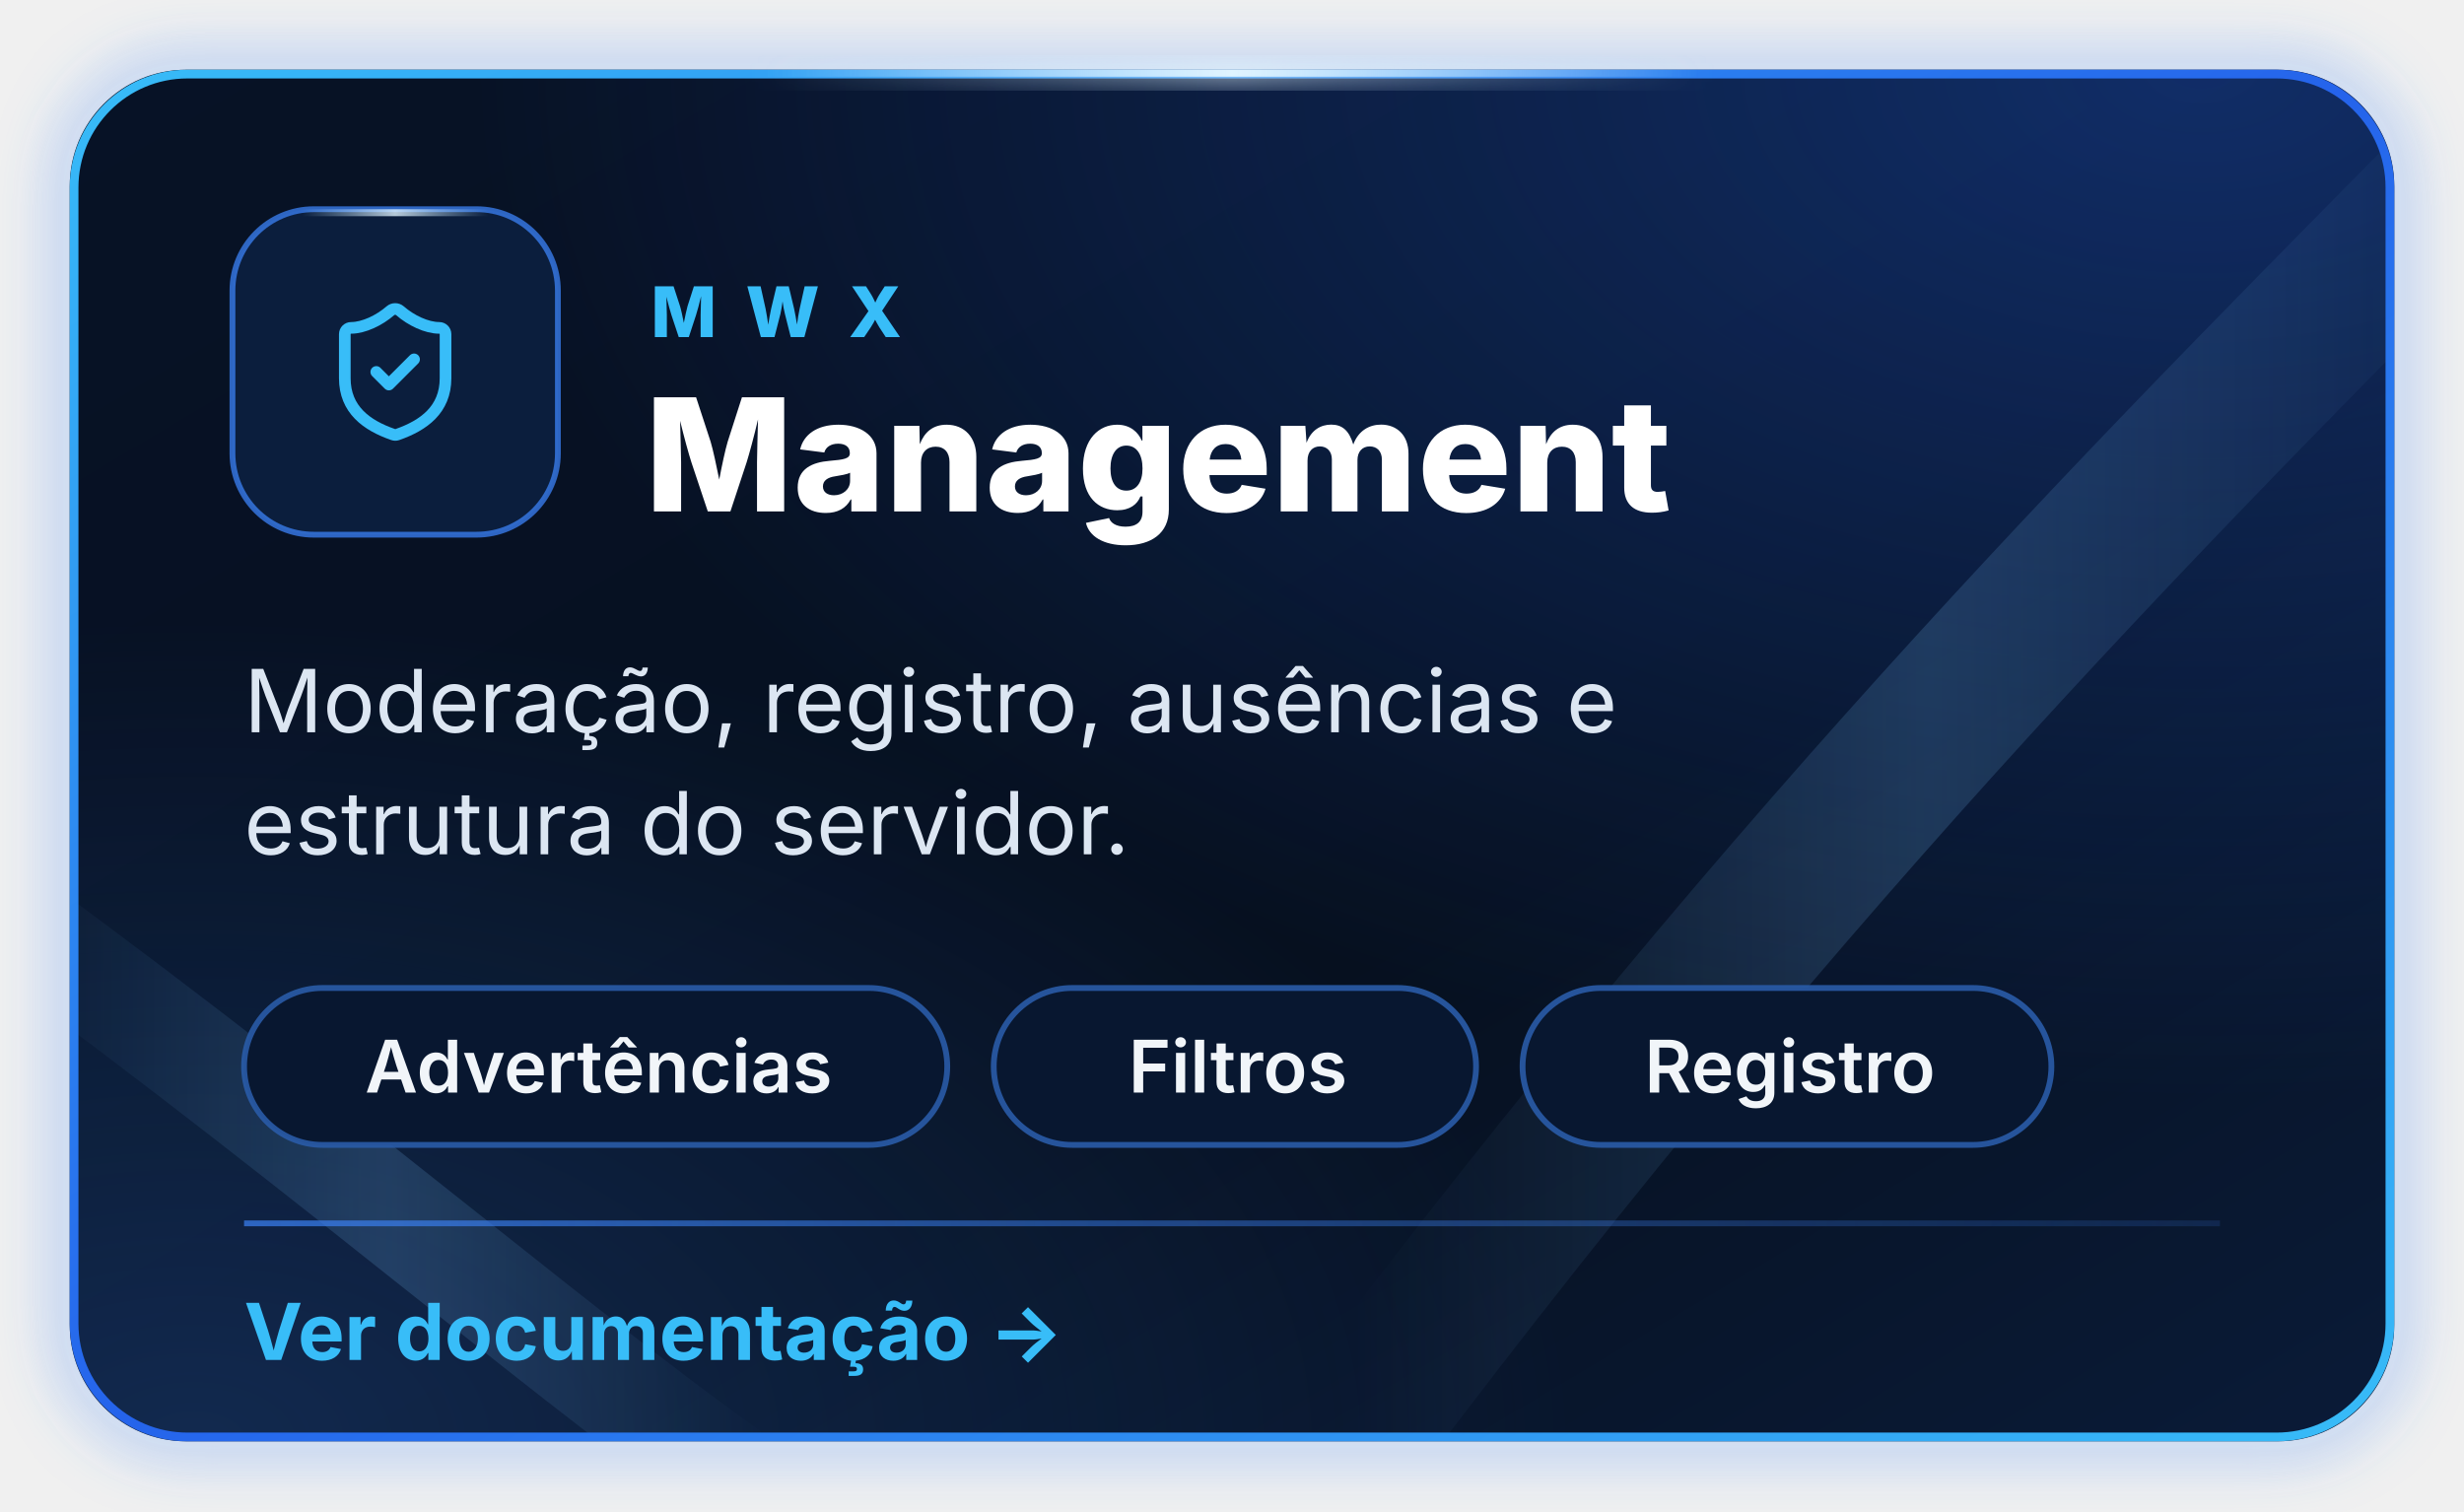
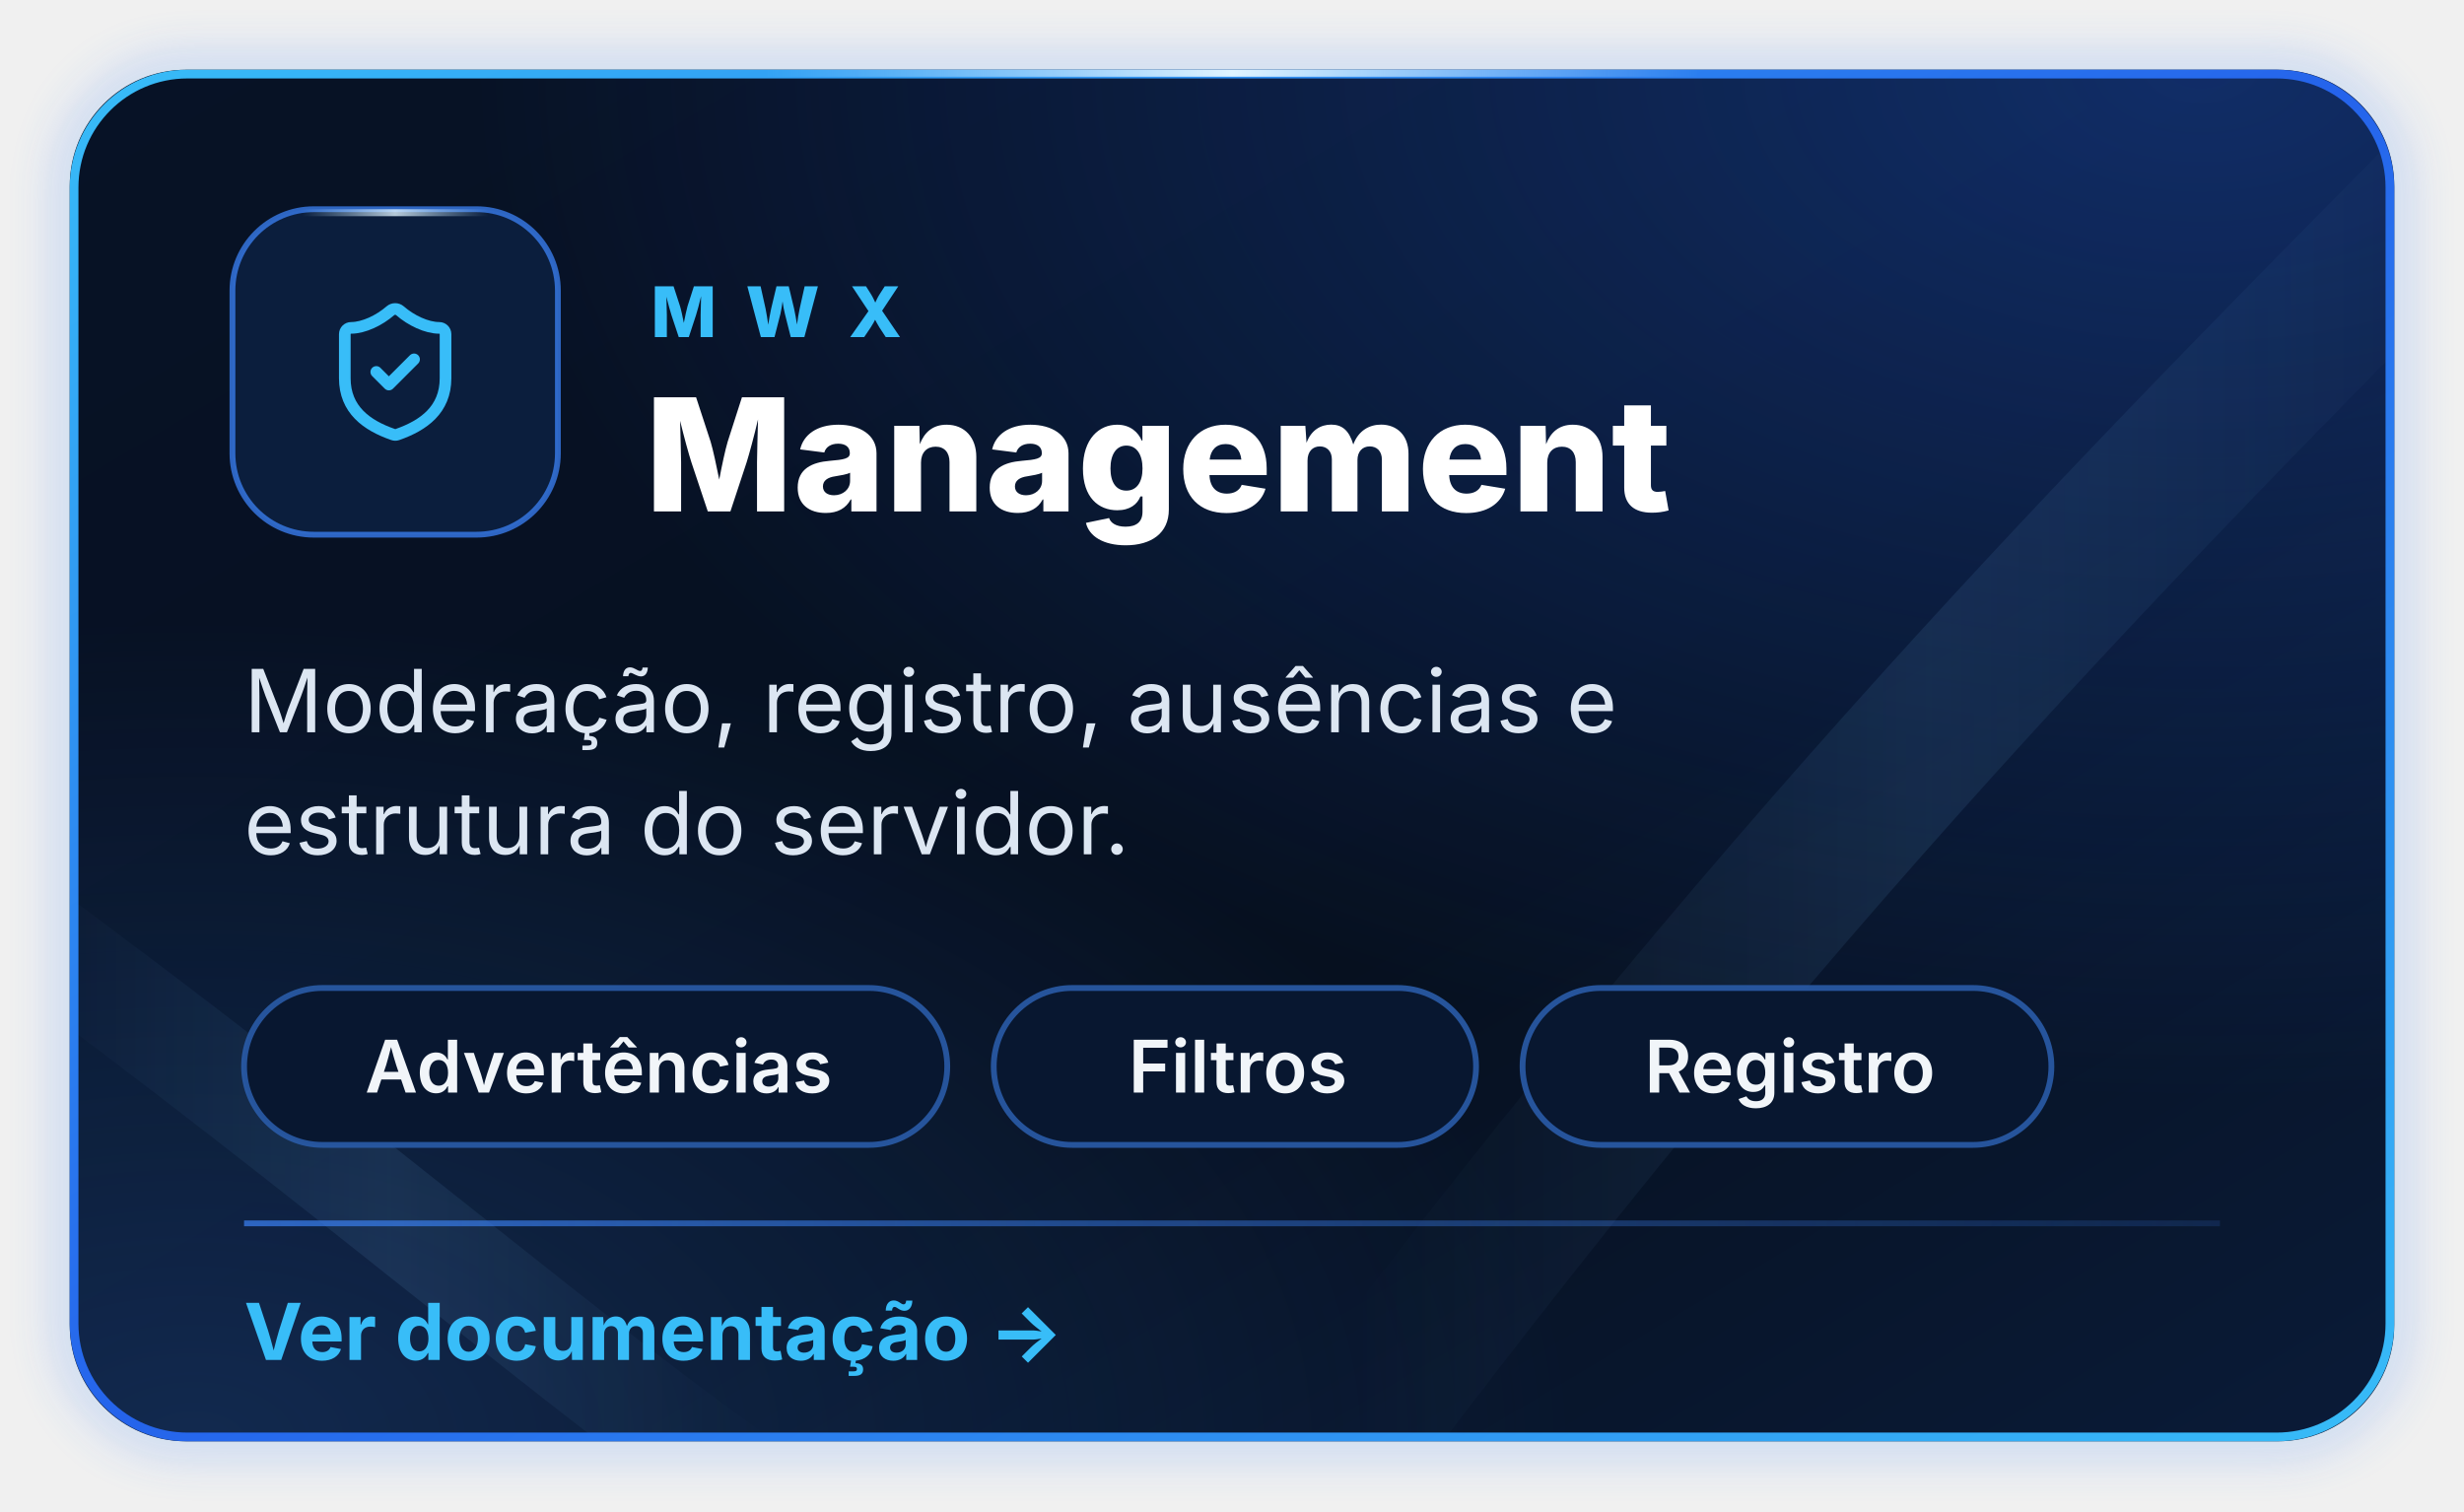
<svg xmlns="http://www.w3.org/2000/svg" width="424" height="260" viewBox="0 0 424 260" role="img" aria-label="MWX Management: Moderação, registro, ausências e estrutura do servidor." font-family="'Segoe UI', 'Inter', 'Helvetica Neue', Arial, sans-serif">
  <defs>
    <linearGradient id="bggmanagement" x1="0" y1="0" x2="1" y2="1">
      <stop offset="0" stop-color="#071226" />
      <stop offset=".6" stop-color="#06101F" />
      <stop offset="1" stop-color="#0A1B38" />
    </linearGradient>
    <radialGradient id="glgmanagement" cx=".92" cy="0" r=".75">
      <stop offset="0" stop-color="#2563EB" stop-opacity=".35" />
      <stop offset="1" stop-color="#2563EB" stop-opacity="0" />
    </radialGradient>
    <radialGradient id="gbgmanagement" cx=".05" cy="1" r=".6">
      <stop offset="0" stop-color="#3B82F6" stop-opacity=".22" />
      <stop offset="1" stop-color="#3B82F6" stop-opacity="0" />
    </radialGradient>
    <linearGradient id="bdgmanagement" x1="0" y1="0" x2="1" y2="1">
      <stop offset="0" stop-color="#38BDF8" />
      <stop offset=".5" stop-color="#2563EB" />
      <stop offset="1" stop-color="#38BDF8" />
    </linearGradient>
    <linearGradient id="swgmanagement" x1="0" y1="0" x2="1" y2="0">
      <stop offset="0" stop-color="#7CC4FF" stop-opacity="0" />
-       <stop offset=".5" stop-color="#7CC4FF" stop-opacity=".18" />
+       <stop offset=".5" stop-color="#7CC4FF" stop-opacity=".10" />
      <stop offset="1" stop-color="#7CC4FF" stop-opacity="0" />
    </linearGradient>
    <linearGradient id="higmanagement" x1="0" y1="0" x2="1" y2="0">
      <stop offset="0" stop-color="#BFE6FF" stop-opacity="0" />
      <stop offset=".5" stop-color="#E0F4FF" stop-opacity="1" />
      <stop offset="1" stop-color="#BFE6FF" stop-opacity="0" />
    </linearGradient>
    <linearGradient id="dvgmanagement" x1="0" y1="0" x2="1" y2="0">
      <stop offset="0" stop-color="#3B82F6" stop-opacity=".7" />
      <stop offset="1" stop-color="#3B82F6" stop-opacity=".15" />
    </linearGradient>
    <filter id="blgmanagement" x="-10%" y="-10%" width="120%" height="120%">
-       <feGaussianBlur stdDeviation="5" />
-     </filter>
-     <filter id="bsgmanagement" x="-50%" y="-50%" width="200%" height="200%">
-       <feGaussianBlur stdDeviation="2.5" />
+       <feGaussianBlur stdDeviation="4" />
    </filter>
    <clipPath id="clgmanagement">
      <rect x="12" y="12" width="400" height="236" rx="20" />
    </clipPath>
  </defs>
-   <rect x="12" y="12" width="400" height="236" rx="20" fill="none" stroke="#3B82F6" stroke-width="4" opacity=".55" filter="url(#blgmanagement)" />
+   <rect x="12" y="12" width="400" height="236" rx="20" fill="none" stroke="#3B82F6" stroke-width="3" opacity=".45" filter="url(#blgmanagement)" />
  <g clip-path="url(#clgmanagement)">
    <rect x="12" y="12" width="400" height="236" fill="url(#bggmanagement)" />
    <rect x="12" y="12" width="400" height="236" fill="url(#glgmanagement)" />
    <rect x="12" y="12" width="400" height="236" fill="url(#gbgmanagement)" />
    <path d="M232 248 C 312.0 141.8, 372.0 82.8, 432 22" fill="none" stroke="url(#swgmanagement)" stroke-width="26" />
    <path d="M2 158.32 C 60.0 200.8, 100.0 236.2, 132.0 258" fill="none" stroke="url(#swgmanagement)" stroke-width="18" />
  </g>
  <rect x="12.75" y="12.75" width="398.5" height="234.5" rx="19.5" fill="none" stroke="url(#bdgmanagement)" stroke-width="1.5" />
-   <rect x="132" y="11" width="160" height="3" rx="1.5" fill="url(#higmanagement)" filter="url(#bsgmanagement)" />
  <rect x="132" y="12" width="160" height="1.2" fill="url(#higmanagement)" />
  <rect x="40" y="36" width="56" height="56" rx="14" fill="#0B1E3D" stroke="#3B82F6" stroke-opacity=".75" />
  <rect x="52" y="36" width="32" height="1.2" fill="url(#higmanagement)" opacity=".8" />
  <g transform="translate(55 51) scale(1.0833)" fill="none" stroke="#38BDF8" stroke-width="1.85" stroke-linecap="round" stroke-linejoin="round" color="#38BDF8">
    <path d="M20 13c0 5-3.5 7.5-7.66 8.95a1 1 0 0 1-.67-.01C7.5 20.5 4 18 4 13V6a1 1 0 0 1 1-1c2 0 4.5-1.2 6.24-2.72a1.17 1.17 0 0 1 1.52 0C14.51 3.81 17 5 19 5a1 1 0 0 1 1 1z" />
    <path d="m9 12 2 2 4-4" />
  </g>
  <text x="112" y="58" fill="#38BDF8" font-size="12" font-weight="800" letter-spacing="5">MWX</text>
  <text x="111" y="88" fill="#FFFFFF" font-size="27" font-weight="800">Management</text>
  <text x="42" y="126.0" fill="#DCE6F2" font-size="15" font-weight="400" text-anchor="start">Moderação, registro, ausências e</text>
  <text x="42" y="147.0" fill="#DCE6F2" font-size="15" font-weight="400" text-anchor="start">estrutura do servidor.</text>
  <rect x="42" y="170" width="121" height="27" rx="13.5" fill="#081730" stroke="#2A5BA8" stroke-opacity=".9" />
  <text x="103" y="188" text-anchor="middle" fill="#F1F5F9" font-size="12.5" font-weight="600">Advertências</text>
  <rect x="171" y="170" width="83" height="27" rx="13.5" fill="#081730" stroke="#2A5BA8" stroke-opacity=".9" />
  <text x="213" y="188" text-anchor="middle" fill="#F1F5F9" font-size="12.5" font-weight="600">Filtros</text>
  <rect x="262" y="170" width="91" height="27" rx="13.5" fill="#081730" stroke="#2A5BA8" stroke-opacity=".9" />
  <text x="308" y="188" text-anchor="middle" fill="#F1F5F9" font-size="12.5" font-weight="600">Registro</text>
  <rect x="42" y="210" width="340" height="1" fill="url(#dvgmanagement)" />
  <text x="42" y="234" fill="#38BDF8" font-size="13.5" font-weight="700">Ver documentação  →</text>
</svg>
